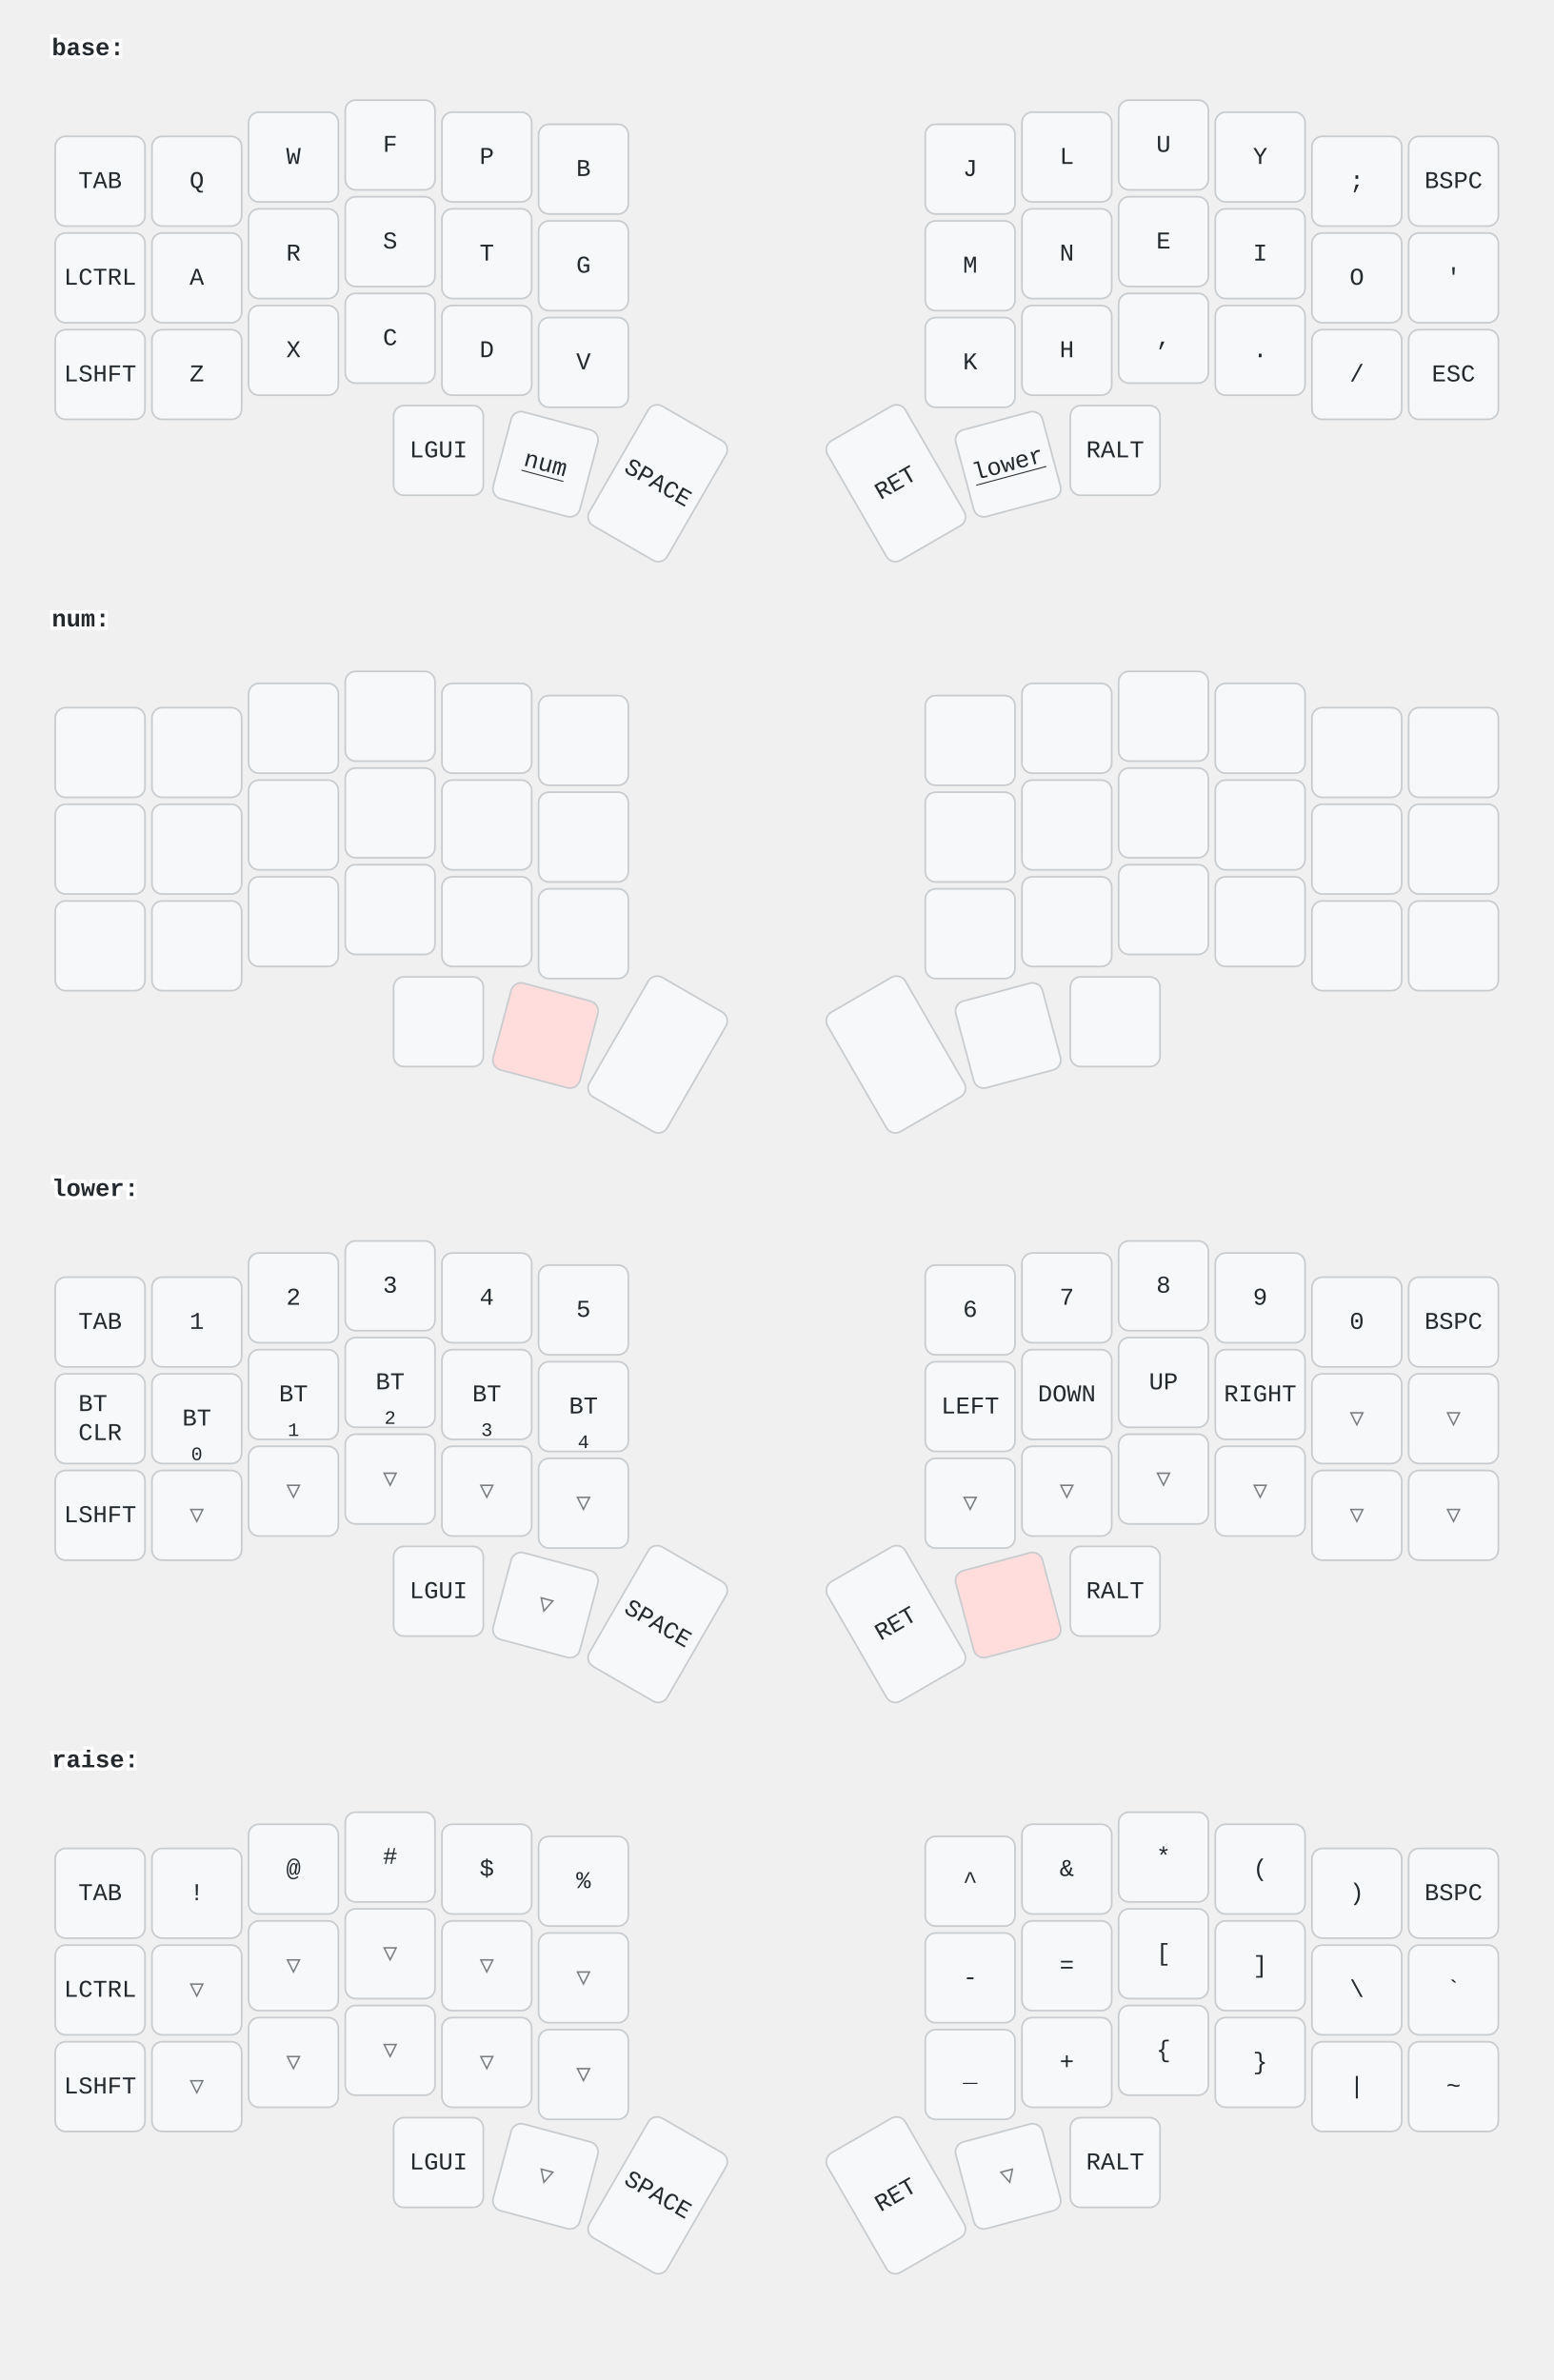
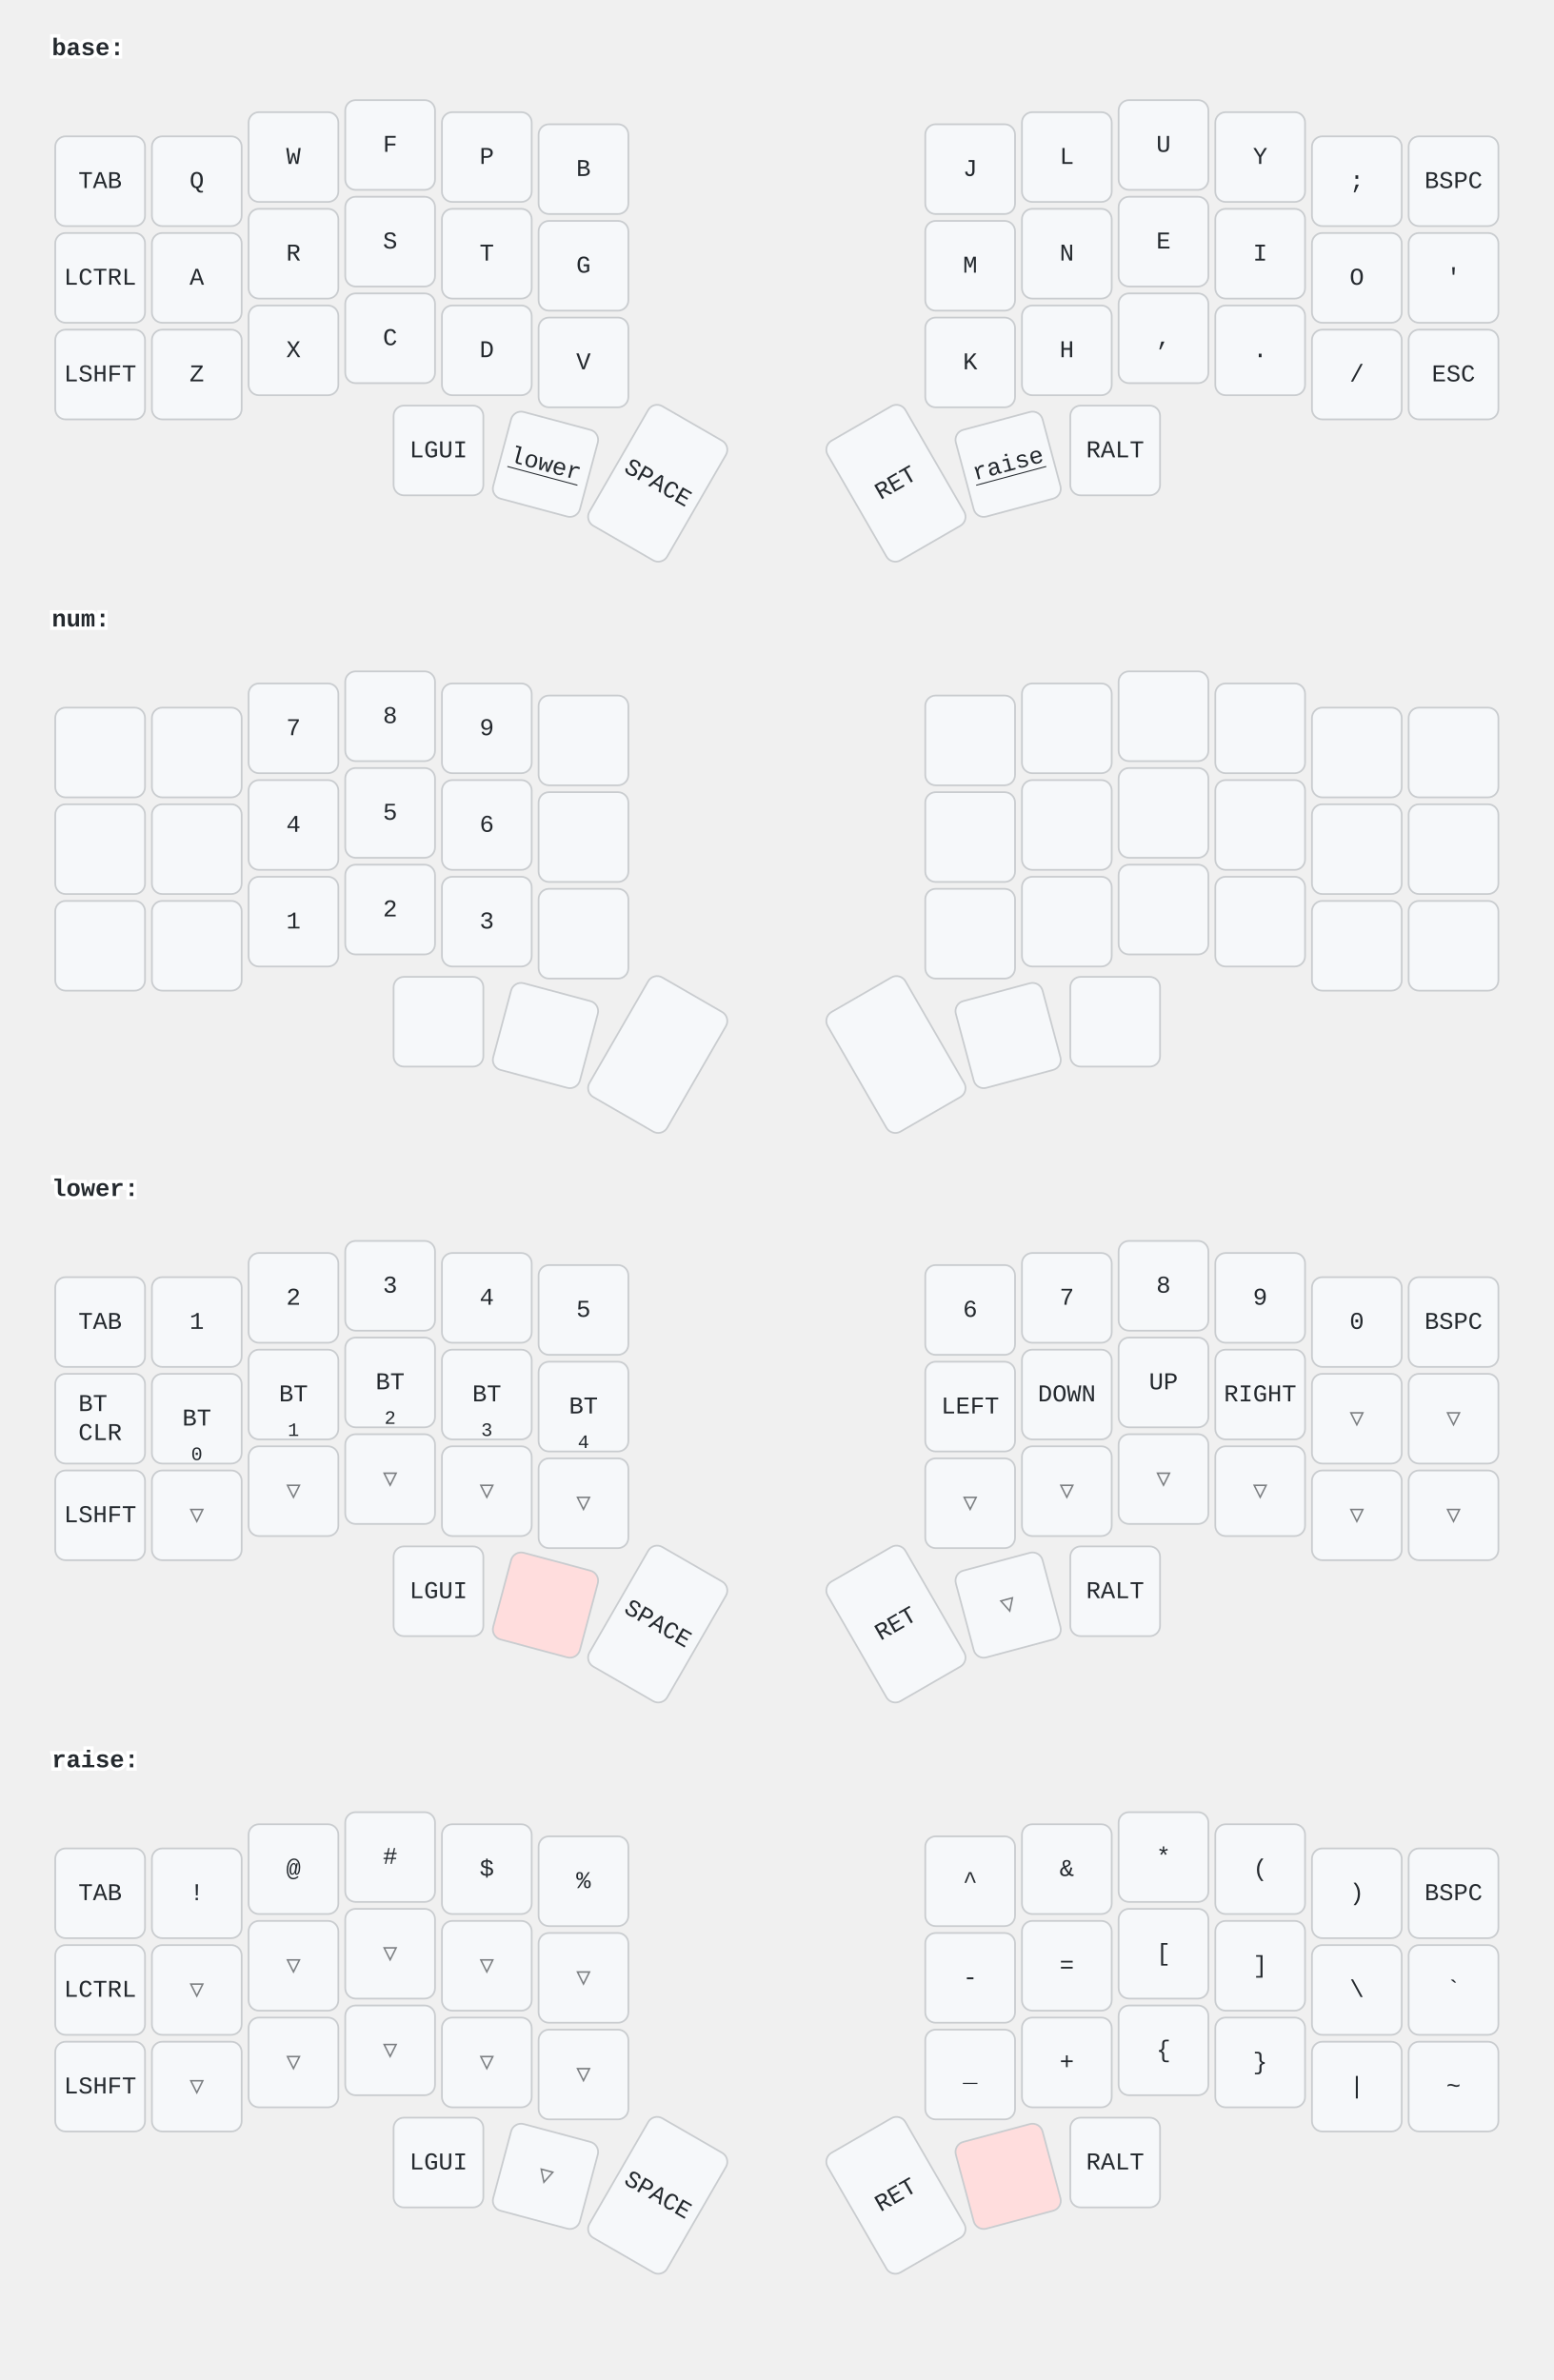
<svg xmlns="http://www.w3.org/2000/svg" width="900" height="1379" viewBox="0 0 900 1379" class="keymap">
  <style>/* inherit to force styles through use tags */
svg path {
    fill: inherit;
}

/* font and background color specifications */
svg.keymap {
    font-family: SFMono-Regular,Consolas,Liberation Mono,Menlo,monospace;
    font-size: 14px;
    font-kerning: normal;
    text-rendering: optimizeLegibility;
    fill: #24292e;
}

/* default key styling */
rect.key {
    fill: #f6f8fa;
}

rect.key, rect.combo {
    stroke: #c9cccf;
    stroke-width: 1;
}

/* default key side styling, only used is draw_key_sides is set */
rect.side {
    filter: brightness(90%);
}

/* color accent for combo boxes */
rect.combo, rect.combo-separate {
    fill: #cdf;
}

/* color accent for held keys */
rect.held, rect.combo.held {
    fill: #fdd;
}

/* color accent for ghost (optional) keys */
rect.ghost, rect.combo.ghost {
    stroke-dasharray: 4, 4;
    stroke-width: 2;
}

text {
    text-anchor: middle;
    dominant-baseline: middle;
}

/* styling for layer labels */
text.label {
    font-weight: bold;
    text-anchor: start;
    stroke: white;
    stroke-width: 4;
    paint-order: stroke;
}

/* styling for optional footer */
text.footer {
    text-anchor: end;
    dominant-baseline: auto;
    stroke: white;
    stroke-width: 4;
    paint-order: stroke;
}

/* styling for combo tap, and key non-tap label text */
text.combo, text.hold, text.shifted, text.left, text.right {
    font-size: 11px;
}

text.hold {
    text-anchor: middle;
    dominant-baseline: auto;
}

text.shifted {
    text-anchor: middle;
    dominant-baseline: hanging;
}

text.left {
    text-anchor: start;
}

text.right {
    text-anchor: end;
}

text.layer-activator {
    text-decoration: underline;
}

/* styling for hold/shifted label text in combo box */
text.combo.hold, text.combo.shifted, text.combo.left, text.combo.right {
    font-size: 8px;
}

/* lighter symbol for transparent keys */
text.trans {
    fill: #7b7e81;
}

/* styling for combo dendrons */
path.combo {
    stroke-width: 1;
    stroke: gray;
    fill: none;
}

/* Start Tabler Icons Cleanup */
/* cannot use height/width with glyphs */
.icon-tabler &gt; path {
    fill: inherit;
    stroke: inherit;
    stroke-width: 2;
}
/* hide tabler's default box */
.icon-tabler &gt; path[stroke="none"][fill="none"] {
    visibility: hidden;
}
/* End Tabler Icons Cleanup */
</style>
  <g transform="translate(30, 0)" class="layer-base">
    <text x="0" y="28" class="label" id="base">base:</text>
    <g transform="translate(0, 56)">
      <g transform="translate(28, 49)" class="key keypos-0">
        <rect rx="6" ry="6" x="-26" y="-26" width="52" height="52" class="key" />
        <text x="0" y="0" class="key tap">TAB</text>
      </g>
      <g transform="translate(84, 49)" class="key keypos-1">
        <rect rx="6" ry="6" x="-26" y="-26" width="52" height="52" class="key" />
        <text x="0" y="0" class="key tap">Q</text>
      </g>
      <g transform="translate(140, 35)" class="key keypos-2">
        <rect rx="6" ry="6" x="-26" y="-26" width="52" height="52" class="key" />
        <text x="0" y="0" class="key tap">W</text>
      </g>
      <g transform="translate(196, 28)" class="key keypos-3">
        <rect rx="6" ry="6" x="-26" y="-26" width="52" height="52" class="key" />
        <text x="0" y="0" class="key tap">F</text>
      </g>
      <g transform="translate(252, 35)" class="key keypos-4">
        <rect rx="6" ry="6" x="-26" y="-26" width="52" height="52" class="key" />
        <text x="0" y="0" class="key tap">P</text>
      </g>
      <g transform="translate(308, 42)" class="key keypos-5">
        <rect rx="6" ry="6" x="-26" y="-26" width="52" height="52" class="key" />
        <text x="0" y="0" class="key tap">B</text>
      </g>
      <g transform="translate(532, 42)" class="key keypos-6">
        <rect rx="6" ry="6" x="-26" y="-26" width="52" height="52" class="key" />
        <text x="0" y="0" class="key tap">J</text>
      </g>
      <g transform="translate(588, 35)" class="key keypos-7">
        <rect rx="6" ry="6" x="-26" y="-26" width="52" height="52" class="key" />
        <text x="0" y="0" class="key tap">L</text>
      </g>
      <g transform="translate(644, 28)" class="key keypos-8">
        <rect rx="6" ry="6" x="-26" y="-26" width="52" height="52" class="key" />
        <text x="0" y="0" class="key tap">U</text>
      </g>
      <g transform="translate(700, 35)" class="key keypos-9">
        <rect rx="6" ry="6" x="-26" y="-26" width="52" height="52" class="key" />
        <text x="0" y="0" class="key tap">Y</text>
      </g>
      <g transform="translate(756, 49)" class="key keypos-10">
        <rect rx="6" ry="6" x="-26" y="-26" width="52" height="52" class="key" />
        <text x="0" y="0" class="key tap">;</text>
      </g>
      <g transform="translate(812, 49)" class="key keypos-11">
        <rect rx="6" ry="6" x="-26" y="-26" width="52" height="52" class="key" />
        <text x="0" y="0" class="key tap">BSPC</text>
      </g>
      <g transform="translate(28, 105)" class="key keypos-12">
        <rect rx="6" ry="6" x="-26" y="-26" width="52" height="52" class="key" />
        <text x="0" y="0" class="key tap">LCTRL</text>
      </g>
      <g transform="translate(84, 105)" class="key keypos-13">
        <rect rx="6" ry="6" x="-26" y="-26" width="52" height="52" class="key" />
        <text x="0" y="0" class="key tap">A</text>
      </g>
      <g transform="translate(140, 91)" class="key keypos-14">
        <rect rx="6" ry="6" x="-26" y="-26" width="52" height="52" class="key" />
        <text x="0" y="0" class="key tap">R</text>
      </g>
      <g transform="translate(196, 84)" class="key keypos-15">
        <rect rx="6" ry="6" x="-26" y="-26" width="52" height="52" class="key" />
        <text x="0" y="0" class="key tap">S</text>
      </g>
      <g transform="translate(252, 91)" class="key keypos-16">
        <rect rx="6" ry="6" x="-26" y="-26" width="52" height="52" class="key" />
        <text x="0" y="0" class="key tap">T</text>
      </g>
      <g transform="translate(308, 98)" class="key keypos-17">
        <rect rx="6" ry="6" x="-26" y="-26" width="52" height="52" class="key" />
        <text x="0" y="0" class="key tap">G</text>
      </g>
      <g transform="translate(532, 98)" class="key keypos-18">
        <rect rx="6" ry="6" x="-26" y="-26" width="52" height="52" class="key" />
        <text x="0" y="0" class="key tap">M</text>
      </g>
      <g transform="translate(588, 91)" class="key keypos-19">
        <rect rx="6" ry="6" x="-26" y="-26" width="52" height="52" class="key" />
        <text x="0" y="0" class="key tap">N</text>
      </g>
      <g transform="translate(644, 84)" class="key keypos-20">
        <rect rx="6" ry="6" x="-26" y="-26" width="52" height="52" class="key" />
        <text x="0" y="0" class="key tap">E</text>
      </g>
      <g transform="translate(700, 91)" class="key keypos-21">
        <rect rx="6" ry="6" x="-26" y="-26" width="52" height="52" class="key" />
        <text x="0" y="0" class="key tap">I</text>
      </g>
      <g transform="translate(756, 105)" class="key keypos-22">
        <rect rx="6" ry="6" x="-26" y="-26" width="52" height="52" class="key" />
        <text x="0" y="0" class="key tap">O</text>
      </g>
      <g transform="translate(812, 105)" class="key keypos-23">
        <rect rx="6" ry="6" x="-26" y="-26" width="52" height="52" class="key" />
        <text x="0" y="0" class="key tap">'</text>
      </g>
      <g transform="translate(28, 161)" class="key keypos-24">
        <rect rx="6" ry="6" x="-26" y="-26" width="52" height="52" class="key" />
        <text x="0" y="0" class="key tap">LSHFT</text>
      </g>
      <g transform="translate(84, 161)" class="key keypos-25">
        <rect rx="6" ry="6" x="-26" y="-26" width="52" height="52" class="key" />
        <text x="0" y="0" class="key tap">Z</text>
      </g>
      <g transform="translate(140, 147)" class="key keypos-26">
        <rect rx="6" ry="6" x="-26" y="-26" width="52" height="52" class="key" />
        <text x="0" y="0" class="key tap">X</text>
      </g>
      <g transform="translate(196, 140)" class="key keypos-27">
        <rect rx="6" ry="6" x="-26" y="-26" width="52" height="52" class="key" />
        <text x="0" y="0" class="key tap">C</text>
      </g>
      <g transform="translate(252, 147)" class="key keypos-28">
        <rect rx="6" ry="6" x="-26" y="-26" width="52" height="52" class="key" />
        <text x="0" y="0" class="key tap">D</text>
      </g>
      <g transform="translate(308, 154)" class="key keypos-29">
        <rect rx="6" ry="6" x="-26" y="-26" width="52" height="52" class="key" />
        <text x="0" y="0" class="key tap">V</text>
      </g>
      <g transform="translate(532, 154)" class="key keypos-30">
        <rect rx="6" ry="6" x="-26" y="-26" width="52" height="52" class="key" />
        <text x="0" y="0" class="key tap">K</text>
      </g>
      <g transform="translate(588, 147)" class="key keypos-31">
        <rect rx="6" ry="6" x="-26" y="-26" width="52" height="52" class="key" />
        <text x="0" y="0" class="key tap">H</text>
      </g>
      <g transform="translate(644, 140)" class="key keypos-32">
        <rect rx="6" ry="6" x="-26" y="-26" width="52" height="52" class="key" />
        <text x="0" y="0" class="key tap">,</text>
      </g>
      <g transform="translate(700, 147)" class="key keypos-33">
        <rect rx="6" ry="6" x="-26" y="-26" width="52" height="52" class="key" />
        <text x="0" y="0" class="key tap">.</text>
      </g>
      <g transform="translate(756, 161)" class="key keypos-34">
        <rect rx="6" ry="6" x="-26" y="-26" width="52" height="52" class="key" />
        <text x="0" y="0" class="key tap">/</text>
      </g>
      <g transform="translate(812, 161)" class="key keypos-35">
        <rect rx="6" ry="6" x="-26" y="-26" width="52" height="52" class="key" />
        <text x="0" y="0" class="key tap">ESC</text>
      </g>
      <g transform="translate(224, 205)" class="key keypos-36">
        <rect rx="6" ry="6" x="-26" y="-26" width="52" height="52" class="key" />
        <text x="0" y="0" class="key tap">LGUI</text>
      </g>
      <g transform="translate(286, 213) rotate(15.0)" class="key keypos-37">
        <rect rx="6" ry="6" x="-26" y="-26" width="52" height="52" class="key" />
-         <a href="#num">
-           <text x="0" y="0" class="key tap layer-activator">num</text>
+         <a href="#lower">
+           <text x="0" y="0" class="key tap layer-activator">lower</text>
        </a>
      </g>
      <g transform="translate(351, 224) rotate(30.0)" class="key keypos-38">
        <rect rx="6" ry="6" x="-26" y="-40" width="52" height="80" class="key" />
        <text x="0" y="0" class="key tap">SPACE</text>
      </g>
      <g transform="translate(489, 224) rotate(-30.0)" class="key keypos-39">
        <rect rx="6" ry="6" x="-26" y="-40" width="52" height="80" class="key" />
        <text x="0" y="0" class="key tap">RET</text>
      </g>
      <g transform="translate(554, 213) rotate(-15.0)" class="key keypos-40">
        <rect rx="6" ry="6" x="-26" y="-26" width="52" height="52" class="key" />
-         <a href="#lower">
-           <text x="0" y="0" class="key tap layer-activator">lower</text>
+         <a href="#raise">
+           <text x="0" y="0" class="key tap layer-activator">raise</text>
        </a>
      </g>
      <g transform="translate(616, 205)" class="key keypos-41">
        <rect rx="6" ry="6" x="-26" y="-26" width="52" height="52" class="key" />
        <text x="0" y="0" class="key tap">RALT</text>
      </g>
    </g>
  </g>
  <g transform="translate(30, 331)" class="layer-num">
    <text x="0" y="28" class="label" id="num">num:</text>
    <g transform="translate(0, 56)">
      <g transform="translate(28, 49)" class="key keypos-0">
        <rect rx="6" ry="6" x="-26" y="-26" width="52" height="52" class="key" />
      </g>
      <g transform="translate(84, 49)" class="key keypos-1">
        <rect rx="6" ry="6" x="-26" y="-26" width="52" height="52" class="key" />
      </g>
      <g transform="translate(140, 35)" class="key keypos-2">
        <rect rx="6" ry="6" x="-26" y="-26" width="52" height="52" class="key" />
+         <text x="0" y="0" class="key tap">7</text>
      </g>
      <g transform="translate(196, 28)" class="key keypos-3">
        <rect rx="6" ry="6" x="-26" y="-26" width="52" height="52" class="key" />
+         <text x="0" y="0" class="key tap">8</text>
      </g>
      <g transform="translate(252, 35)" class="key keypos-4">
        <rect rx="6" ry="6" x="-26" y="-26" width="52" height="52" class="key" />
+         <text x="0" y="0" class="key tap">9</text>
      </g>
      <g transform="translate(308, 42)" class="key keypos-5">
        <rect rx="6" ry="6" x="-26" y="-26" width="52" height="52" class="key" />
      </g>
      <g transform="translate(532, 42)" class="key keypos-6">
        <rect rx="6" ry="6" x="-26" y="-26" width="52" height="52" class="key" />
      </g>
      <g transform="translate(588, 35)" class="key keypos-7">
        <rect rx="6" ry="6" x="-26" y="-26" width="52" height="52" class="key" />
      </g>
      <g transform="translate(644, 28)" class="key keypos-8">
        <rect rx="6" ry="6" x="-26" y="-26" width="52" height="52" class="key" />
      </g>
      <g transform="translate(700, 35)" class="key keypos-9">
        <rect rx="6" ry="6" x="-26" y="-26" width="52" height="52" class="key" />
      </g>
      <g transform="translate(756, 49)" class="key keypos-10">
        <rect rx="6" ry="6" x="-26" y="-26" width="52" height="52" class="key" />
      </g>
      <g transform="translate(812, 49)" class="key keypos-11">
        <rect rx="6" ry="6" x="-26" y="-26" width="52" height="52" class="key" />
      </g>
      <g transform="translate(28, 105)" class="key keypos-12">
        <rect rx="6" ry="6" x="-26" y="-26" width="52" height="52" class="key" />
      </g>
      <g transform="translate(84, 105)" class="key keypos-13">
        <rect rx="6" ry="6" x="-26" y="-26" width="52" height="52" class="key" />
      </g>
      <g transform="translate(140, 91)" class="key keypos-14">
        <rect rx="6" ry="6" x="-26" y="-26" width="52" height="52" class="key" />
+         <text x="0" y="0" class="key tap">4</text>
      </g>
      <g transform="translate(196, 84)" class="key keypos-15">
        <rect rx="6" ry="6" x="-26" y="-26" width="52" height="52" class="key" />
+         <text x="0" y="0" class="key tap">5</text>
      </g>
      <g transform="translate(252, 91)" class="key keypos-16">
        <rect rx="6" ry="6" x="-26" y="-26" width="52" height="52" class="key" />
+         <text x="0" y="0" class="key tap">6</text>
      </g>
      <g transform="translate(308, 98)" class="key keypos-17">
        <rect rx="6" ry="6" x="-26" y="-26" width="52" height="52" class="key" />
      </g>
      <g transform="translate(532, 98)" class="key keypos-18">
        <rect rx="6" ry="6" x="-26" y="-26" width="52" height="52" class="key" />
      </g>
      <g transform="translate(588, 91)" class="key keypos-19">
        <rect rx="6" ry="6" x="-26" y="-26" width="52" height="52" class="key" />
      </g>
      <g transform="translate(644, 84)" class="key keypos-20">
        <rect rx="6" ry="6" x="-26" y="-26" width="52" height="52" class="key" />
      </g>
      <g transform="translate(700, 91)" class="key keypos-21">
        <rect rx="6" ry="6" x="-26" y="-26" width="52" height="52" class="key" />
      </g>
      <g transform="translate(756, 105)" class="key keypos-22">
        <rect rx="6" ry="6" x="-26" y="-26" width="52" height="52" class="key" />
      </g>
      <g transform="translate(812, 105)" class="key keypos-23">
        <rect rx="6" ry="6" x="-26" y="-26" width="52" height="52" class="key" />
      </g>
      <g transform="translate(28, 161)" class="key keypos-24">
        <rect rx="6" ry="6" x="-26" y="-26" width="52" height="52" class="key" />
      </g>
      <g transform="translate(84, 161)" class="key keypos-25">
        <rect rx="6" ry="6" x="-26" y="-26" width="52" height="52" class="key" />
      </g>
      <g transform="translate(140, 147)" class="key keypos-26">
        <rect rx="6" ry="6" x="-26" y="-26" width="52" height="52" class="key" />
+         <text x="0" y="0" class="key tap">1</text>
      </g>
      <g transform="translate(196, 140)" class="key keypos-27">
        <rect rx="6" ry="6" x="-26" y="-26" width="52" height="52" class="key" />
+         <text x="0" y="0" class="key tap">2</text>
      </g>
      <g transform="translate(252, 147)" class="key keypos-28">
        <rect rx="6" ry="6" x="-26" y="-26" width="52" height="52" class="key" />
+         <text x="0" y="0" class="key tap">3</text>
      </g>
      <g transform="translate(308, 154)" class="key keypos-29">
        <rect rx="6" ry="6" x="-26" y="-26" width="52" height="52" class="key" />
      </g>
      <g transform="translate(532, 154)" class="key keypos-30">
        <rect rx="6" ry="6" x="-26" y="-26" width="52" height="52" class="key" />
      </g>
      <g transform="translate(588, 147)" class="key keypos-31">
        <rect rx="6" ry="6" x="-26" y="-26" width="52" height="52" class="key" />
      </g>
      <g transform="translate(644, 140)" class="key keypos-32">
        <rect rx="6" ry="6" x="-26" y="-26" width="52" height="52" class="key" />
      </g>
      <g transform="translate(700, 147)" class="key keypos-33">
        <rect rx="6" ry="6" x="-26" y="-26" width="52" height="52" class="key" />
      </g>
      <g transform="translate(756, 161)" class="key keypos-34">
        <rect rx="6" ry="6" x="-26" y="-26" width="52" height="52" class="key" />
      </g>
      <g transform="translate(812, 161)" class="key keypos-35">
        <rect rx="6" ry="6" x="-26" y="-26" width="52" height="52" class="key" />
      </g>
      <g transform="translate(224, 205)" class="key keypos-36">
        <rect rx="6" ry="6" x="-26" y="-26" width="52" height="52" class="key" />
      </g>
-       <g transform="translate(286, 213) rotate(15.0)" class="key held keypos-37">
-         <rect rx="6" ry="6" x="-26" y="-26" width="52" height="52" class="key held" />
+       <g transform="translate(286, 213) rotate(15.0)" class="key keypos-37">
+         <rect rx="6" ry="6" x="-26" y="-26" width="52" height="52" class="key" />
      </g>
      <g transform="translate(351, 224) rotate(30.0)" class="key keypos-38">
        <rect rx="6" ry="6" x="-26" y="-40" width="52" height="80" class="key" />
      </g>
      <g transform="translate(489, 224) rotate(-30.0)" class="key keypos-39">
        <rect rx="6" ry="6" x="-26" y="-40" width="52" height="80" class="key" />
      </g>
      <g transform="translate(554, 213) rotate(-15.0)" class="key keypos-40">
        <rect rx="6" ry="6" x="-26" y="-26" width="52" height="52" class="key" />
      </g>
      <g transform="translate(616, 205)" class="key keypos-41">
        <rect rx="6" ry="6" x="-26" y="-26" width="52" height="52" class="key" />
      </g>
    </g>
  </g>
  <g transform="translate(30, 661)" class="layer-lower">
    <text x="0" y="28" class="label" id="lower">lower:</text>
    <g transform="translate(0, 56)">
      <g transform="translate(28, 49)" class="key keypos-0">
        <rect rx="6" ry="6" x="-26" y="-26" width="52" height="52" class="key" />
        <text x="0" y="0" class="key tap">TAB</text>
      </g>
      <g transform="translate(84, 49)" class="key keypos-1">
        <rect rx="6" ry="6" x="-26" y="-26" width="52" height="52" class="key" />
        <text x="0" y="0" class="key tap">1</text>
      </g>
      <g transform="translate(140, 35)" class="key keypos-2">
        <rect rx="6" ry="6" x="-26" y="-26" width="52" height="52" class="key" />
        <text x="0" y="0" class="key tap">2</text>
      </g>
      <g transform="translate(196, 28)" class="key keypos-3">
        <rect rx="6" ry="6" x="-26" y="-26" width="52" height="52" class="key" />
        <text x="0" y="0" class="key tap">3</text>
      </g>
      <g transform="translate(252, 35)" class="key keypos-4">
        <rect rx="6" ry="6" x="-26" y="-26" width="52" height="52" class="key" />
        <text x="0" y="0" class="key tap">4</text>
      </g>
      <g transform="translate(308, 42)" class="key keypos-5">
        <rect rx="6" ry="6" x="-26" y="-26" width="52" height="52" class="key" />
        <text x="0" y="0" class="key tap">5</text>
      </g>
      <g transform="translate(532, 42)" class="key keypos-6">
        <rect rx="6" ry="6" x="-26" y="-26" width="52" height="52" class="key" />
        <text x="0" y="0" class="key tap">6</text>
      </g>
      <g transform="translate(588, 35)" class="key keypos-7">
        <rect rx="6" ry="6" x="-26" y="-26" width="52" height="52" class="key" />
        <text x="0" y="0" class="key tap">7</text>
      </g>
      <g transform="translate(644, 28)" class="key keypos-8">
        <rect rx="6" ry="6" x="-26" y="-26" width="52" height="52" class="key" />
        <text x="0" y="0" class="key tap">8</text>
      </g>
      <g transform="translate(700, 35)" class="key keypos-9">
        <rect rx="6" ry="6" x="-26" y="-26" width="52" height="52" class="key" />
        <text x="0" y="0" class="key tap">9</text>
      </g>
      <g transform="translate(756, 49)" class="key keypos-10">
        <rect rx="6" ry="6" x="-26" y="-26" width="52" height="52" class="key" />
        <text x="0" y="0" class="key tap">0</text>
      </g>
      <g transform="translate(812, 49)" class="key keypos-11">
        <rect rx="6" ry="6" x="-26" y="-26" width="52" height="52" class="key" />
        <text x="0" y="0" class="key tap">BSPC</text>
      </g>
      <g transform="translate(28, 105)" class="key keypos-12">
        <rect rx="6" ry="6" x="-26" y="-26" width="52" height="52" class="key" />
        <text x="0" y="0" class="key tap">
          <tspan x="0" dy="-0.6em">BT</tspan>
          <tspan x="0" dy="1.2em">CLR</tspan>
        </text>
      </g>
      <g transform="translate(84, 105)" class="key keypos-13">
        <rect rx="6" ry="6" x="-26" y="-26" width="52" height="52" class="key" />
        <text x="0" y="0" class="key tap">BT</text>
        <text x="0" y="24" class="key hold">0</text>
      </g>
      <g transform="translate(140, 91)" class="key keypos-14">
        <rect rx="6" ry="6" x="-26" y="-26" width="52" height="52" class="key" />
        <text x="0" y="0" class="key tap">BT</text>
        <text x="0" y="24" class="key hold">1</text>
      </g>
      <g transform="translate(196, 84)" class="key keypos-15">
        <rect rx="6" ry="6" x="-26" y="-26" width="52" height="52" class="key" />
        <text x="0" y="0" class="key tap">BT</text>
        <text x="0" y="24" class="key hold">2</text>
      </g>
      <g transform="translate(252, 91)" class="key keypos-16">
        <rect rx="6" ry="6" x="-26" y="-26" width="52" height="52" class="key" />
        <text x="0" y="0" class="key tap">BT</text>
        <text x="0" y="24" class="key hold">3</text>
      </g>
      <g transform="translate(308, 98)" class="key keypos-17">
        <rect rx="6" ry="6" x="-26" y="-26" width="52" height="52" class="key" />
        <text x="0" y="0" class="key tap">BT</text>
        <text x="0" y="24" class="key hold">4</text>
      </g>
      <g transform="translate(532, 98)" class="key keypos-18">
        <rect rx="6" ry="6" x="-26" y="-26" width="52" height="52" class="key" />
        <text x="0" y="0" class="key tap">LEFT</text>
      </g>
      <g transform="translate(588, 91)" class="key keypos-19">
        <rect rx="6" ry="6" x="-26" y="-26" width="52" height="52" class="key" />
        <text x="0" y="0" class="key tap">DOWN</text>
      </g>
      <g transform="translate(644, 84)" class="key keypos-20">
        <rect rx="6" ry="6" x="-26" y="-26" width="52" height="52" class="key" />
        <text x="0" y="0" class="key tap">UP</text>
      </g>
      <g transform="translate(700, 91)" class="key keypos-21">
        <rect rx="6" ry="6" x="-26" y="-26" width="52" height="52" class="key" />
        <text x="0" y="0" class="key tap">RIGHT</text>
      </g>
      <g transform="translate(756, 105)" class="key trans keypos-22">
        <rect rx="6" ry="6" x="-26" y="-26" width="52" height="52" class="key trans" />
        <text x="0" y="0" class="key trans tap">▽</text>
      </g>
      <g transform="translate(812, 105)" class="key trans keypos-23">
        <rect rx="6" ry="6" x="-26" y="-26" width="52" height="52" class="key trans" />
        <text x="0" y="0" class="key trans tap">▽</text>
      </g>
      <g transform="translate(28, 161)" class="key keypos-24">
        <rect rx="6" ry="6" x="-26" y="-26" width="52" height="52" class="key" />
        <text x="0" y="0" class="key tap">LSHFT</text>
      </g>
      <g transform="translate(84, 161)" class="key trans keypos-25">
        <rect rx="6" ry="6" x="-26" y="-26" width="52" height="52" class="key trans" />
        <text x="0" y="0" class="key trans tap">▽</text>
      </g>
      <g transform="translate(140, 147)" class="key trans keypos-26">
        <rect rx="6" ry="6" x="-26" y="-26" width="52" height="52" class="key trans" />
        <text x="0" y="0" class="key trans tap">▽</text>
      </g>
      <g transform="translate(196, 140)" class="key trans keypos-27">
        <rect rx="6" ry="6" x="-26" y="-26" width="52" height="52" class="key trans" />
        <text x="0" y="0" class="key trans tap">▽</text>
      </g>
      <g transform="translate(252, 147)" class="key trans keypos-28">
        <rect rx="6" ry="6" x="-26" y="-26" width="52" height="52" class="key trans" />
        <text x="0" y="0" class="key trans tap">▽</text>
      </g>
      <g transform="translate(308, 154)" class="key trans keypos-29">
        <rect rx="6" ry="6" x="-26" y="-26" width="52" height="52" class="key trans" />
        <text x="0" y="0" class="key trans tap">▽</text>
      </g>
      <g transform="translate(532, 154)" class="key trans keypos-30">
        <rect rx="6" ry="6" x="-26" y="-26" width="52" height="52" class="key trans" />
        <text x="0" y="0" class="key trans tap">▽</text>
      </g>
      <g transform="translate(588, 147)" class="key trans keypos-31">
        <rect rx="6" ry="6" x="-26" y="-26" width="52" height="52" class="key trans" />
        <text x="0" y="0" class="key trans tap">▽</text>
      </g>
      <g transform="translate(644, 140)" class="key trans keypos-32">
        <rect rx="6" ry="6" x="-26" y="-26" width="52" height="52" class="key trans" />
        <text x="0" y="0" class="key trans tap">▽</text>
      </g>
      <g transform="translate(700, 147)" class="key trans keypos-33">
        <rect rx="6" ry="6" x="-26" y="-26" width="52" height="52" class="key trans" />
        <text x="0" y="0" class="key trans tap">▽</text>
      </g>
      <g transform="translate(756, 161)" class="key trans keypos-34">
        <rect rx="6" ry="6" x="-26" y="-26" width="52" height="52" class="key trans" />
        <text x="0" y="0" class="key trans tap">▽</text>
      </g>
      <g transform="translate(812, 161)" class="key trans keypos-35">
        <rect rx="6" ry="6" x="-26" y="-26" width="52" height="52" class="key trans" />
        <text x="0" y="0" class="key trans tap">▽</text>
      </g>
      <g transform="translate(224, 205)" class="key keypos-36">
        <rect rx="6" ry="6" x="-26" y="-26" width="52" height="52" class="key" />
        <text x="0" y="0" class="key tap">LGUI</text>
      </g>
-       <g transform="translate(286, 213) rotate(15.0)" class="key trans keypos-37">
-         <rect rx="6" ry="6" x="-26" y="-26" width="52" height="52" class="key trans" />
-         <text x="0" y="0" class="key trans tap">▽</text>
+       <g transform="translate(286, 213) rotate(15.0)" class="key held keypos-37">
+         <rect rx="6" ry="6" x="-26" y="-26" width="52" height="52" class="key held" />
      </g>
      <g transform="translate(351, 224) rotate(30.0)" class="key keypos-38">
        <rect rx="6" ry="6" x="-26" y="-40" width="52" height="80" class="key" />
        <text x="0" y="0" class="key tap">SPACE</text>
      </g>
      <g transform="translate(489, 224) rotate(-30.0)" class="key keypos-39">
        <rect rx="6" ry="6" x="-26" y="-40" width="52" height="80" class="key" />
        <text x="0" y="0" class="key tap">RET</text>
      </g>
-       <g transform="translate(554, 213) rotate(-15.0)" class="key held keypos-40">
-         <rect rx="6" ry="6" x="-26" y="-26" width="52" height="52" class="key held" />
+       <g transform="translate(554, 213) rotate(-15.0)" class="key trans keypos-40">
+         <rect rx="6" ry="6" x="-26" y="-26" width="52" height="52" class="key trans" />
+         <text x="0" y="0" class="key trans tap">▽</text>
      </g>
      <g transform="translate(616, 205)" class="key keypos-41">
        <rect rx="6" ry="6" x="-26" y="-26" width="52" height="52" class="key" />
        <text x="0" y="0" class="key tap">RALT</text>
      </g>
    </g>
  </g>
  <g transform="translate(30, 992)" class="layer-raise">
    <text x="0" y="28" class="label" id="raise">raise:</text>
    <g transform="translate(0, 56)">
      <g transform="translate(28, 49)" class="key keypos-0">
        <rect rx="6" ry="6" x="-26" y="-26" width="52" height="52" class="key" />
        <text x="0" y="0" class="key tap">TAB</text>
      </g>
      <g transform="translate(84, 49)" class="key keypos-1">
        <rect rx="6" ry="6" x="-26" y="-26" width="52" height="52" class="key" />
        <text x="0" y="0" class="key tap">!</text>
      </g>
      <g transform="translate(140, 35)" class="key keypos-2">
        <rect rx="6" ry="6" x="-26" y="-26" width="52" height="52" class="key" />
        <text x="0" y="0" class="key tap">@</text>
      </g>
      <g transform="translate(196, 28)" class="key keypos-3">
        <rect rx="6" ry="6" x="-26" y="-26" width="52" height="52" class="key" />
        <text x="0" y="0" class="key tap">#</text>
      </g>
      <g transform="translate(252, 35)" class="key keypos-4">
        <rect rx="6" ry="6" x="-26" y="-26" width="52" height="52" class="key" />
        <text x="0" y="0" class="key tap">$</text>
      </g>
      <g transform="translate(308, 42)" class="key keypos-5">
        <rect rx="6" ry="6" x="-26" y="-26" width="52" height="52" class="key" />
        <text x="0" y="0" class="key tap">%</text>
      </g>
      <g transform="translate(532, 42)" class="key keypos-6">
        <rect rx="6" ry="6" x="-26" y="-26" width="52" height="52" class="key" />
        <text x="0" y="0" class="key tap">^</text>
      </g>
      <g transform="translate(588, 35)" class="key keypos-7">
        <rect rx="6" ry="6" x="-26" y="-26" width="52" height="52" class="key" />
        <text x="0" y="0" class="key tap">&amp;</text>
      </g>
      <g transform="translate(644, 28)" class="key keypos-8">
        <rect rx="6" ry="6" x="-26" y="-26" width="52" height="52" class="key" />
        <text x="0" y="0" class="key tap">*</text>
      </g>
      <g transform="translate(700, 35)" class="key keypos-9">
        <rect rx="6" ry="6" x="-26" y="-26" width="52" height="52" class="key" />
        <text x="0" y="0" class="key tap">(</text>
      </g>
      <g transform="translate(756, 49)" class="key keypos-10">
        <rect rx="6" ry="6" x="-26" y="-26" width="52" height="52" class="key" />
        <text x="0" y="0" class="key tap">)</text>
      </g>
      <g transform="translate(812, 49)" class="key keypos-11">
        <rect rx="6" ry="6" x="-26" y="-26" width="52" height="52" class="key" />
        <text x="0" y="0" class="key tap">BSPC</text>
      </g>
      <g transform="translate(28, 105)" class="key keypos-12">
        <rect rx="6" ry="6" x="-26" y="-26" width="52" height="52" class="key" />
        <text x="0" y="0" class="key tap">LCTRL</text>
      </g>
      <g transform="translate(84, 105)" class="key trans keypos-13">
        <rect rx="6" ry="6" x="-26" y="-26" width="52" height="52" class="key trans" />
        <text x="0" y="0" class="key trans tap">▽</text>
      </g>
      <g transform="translate(140, 91)" class="key trans keypos-14">
        <rect rx="6" ry="6" x="-26" y="-26" width="52" height="52" class="key trans" />
        <text x="0" y="0" class="key trans tap">▽</text>
      </g>
      <g transform="translate(196, 84)" class="key trans keypos-15">
        <rect rx="6" ry="6" x="-26" y="-26" width="52" height="52" class="key trans" />
        <text x="0" y="0" class="key trans tap">▽</text>
      </g>
      <g transform="translate(252, 91)" class="key trans keypos-16">
        <rect rx="6" ry="6" x="-26" y="-26" width="52" height="52" class="key trans" />
        <text x="0" y="0" class="key trans tap">▽</text>
      </g>
      <g transform="translate(308, 98)" class="key trans keypos-17">
        <rect rx="6" ry="6" x="-26" y="-26" width="52" height="52" class="key trans" />
        <text x="0" y="0" class="key trans tap">▽</text>
      </g>
      <g transform="translate(532, 98)" class="key keypos-18">
        <rect rx="6" ry="6" x="-26" y="-26" width="52" height="52" class="key" />
        <text x="0" y="0" class="key tap">-</text>
      </g>
      <g transform="translate(588, 91)" class="key keypos-19">
        <rect rx="6" ry="6" x="-26" y="-26" width="52" height="52" class="key" />
        <text x="0" y="0" class="key tap">=</text>
      </g>
      <g transform="translate(644, 84)" class="key keypos-20">
        <rect rx="6" ry="6" x="-26" y="-26" width="52" height="52" class="key" />
        <text x="0" y="0" class="key tap">[</text>
      </g>
      <g transform="translate(700, 91)" class="key keypos-21">
        <rect rx="6" ry="6" x="-26" y="-26" width="52" height="52" class="key" />
        <text x="0" y="0" class="key tap">]</text>
      </g>
      <g transform="translate(756, 105)" class="key keypos-22">
        <rect rx="6" ry="6" x="-26" y="-26" width="52" height="52" class="key" />
        <text x="0" y="0" class="key tap">\</text>
      </g>
      <g transform="translate(812, 105)" class="key keypos-23">
        <rect rx="6" ry="6" x="-26" y="-26" width="52" height="52" class="key" />
        <text x="0" y="0" class="key tap">`</text>
      </g>
      <g transform="translate(28, 161)" class="key keypos-24">
        <rect rx="6" ry="6" x="-26" y="-26" width="52" height="52" class="key" />
        <text x="0" y="0" class="key tap">LSHFT</text>
      </g>
      <g transform="translate(84, 161)" class="key trans keypos-25">
        <rect rx="6" ry="6" x="-26" y="-26" width="52" height="52" class="key trans" />
        <text x="0" y="0" class="key trans tap">▽</text>
      </g>
      <g transform="translate(140, 147)" class="key trans keypos-26">
        <rect rx="6" ry="6" x="-26" y="-26" width="52" height="52" class="key trans" />
        <text x="0" y="0" class="key trans tap">▽</text>
      </g>
      <g transform="translate(196, 140)" class="key trans keypos-27">
        <rect rx="6" ry="6" x="-26" y="-26" width="52" height="52" class="key trans" />
        <text x="0" y="0" class="key trans tap">▽</text>
      </g>
      <g transform="translate(252, 147)" class="key trans keypos-28">
        <rect rx="6" ry="6" x="-26" y="-26" width="52" height="52" class="key trans" />
        <text x="0" y="0" class="key trans tap">▽</text>
      </g>
      <g transform="translate(308, 154)" class="key trans keypos-29">
        <rect rx="6" ry="6" x="-26" y="-26" width="52" height="52" class="key trans" />
        <text x="0" y="0" class="key trans tap">▽</text>
      </g>
      <g transform="translate(532, 154)" class="key keypos-30">
        <rect rx="6" ry="6" x="-26" y="-26" width="52" height="52" class="key" />
        <text x="0" y="0" class="key tap">_</text>
      </g>
      <g transform="translate(588, 147)" class="key keypos-31">
        <rect rx="6" ry="6" x="-26" y="-26" width="52" height="52" class="key" />
        <text x="0" y="0" class="key tap">+</text>
      </g>
      <g transform="translate(644, 140)" class="key keypos-32">
        <rect rx="6" ry="6" x="-26" y="-26" width="52" height="52" class="key" />
        <text x="0" y="0" class="key tap">{</text>
      </g>
      <g transform="translate(700, 147)" class="key keypos-33">
        <rect rx="6" ry="6" x="-26" y="-26" width="52" height="52" class="key" />
        <text x="0" y="0" class="key tap">}</text>
      </g>
      <g transform="translate(756, 161)" class="key keypos-34">
        <rect rx="6" ry="6" x="-26" y="-26" width="52" height="52" class="key" />
        <text x="0" y="0" class="key tap">|</text>
      </g>
      <g transform="translate(812, 161)" class="key keypos-35">
        <rect rx="6" ry="6" x="-26" y="-26" width="52" height="52" class="key" />
        <text x="0" y="0" class="key tap">~</text>
      </g>
      <g transform="translate(224, 205)" class="key keypos-36">
        <rect rx="6" ry="6" x="-26" y="-26" width="52" height="52" class="key" />
        <text x="0" y="0" class="key tap">LGUI</text>
      </g>
      <g transform="translate(286, 213) rotate(15.0)" class="key trans keypos-37">
        <rect rx="6" ry="6" x="-26" y="-26" width="52" height="52" class="key trans" />
        <text x="0" y="0" class="key trans tap">▽</text>
      </g>
      <g transform="translate(351, 224) rotate(30.0)" class="key keypos-38">
        <rect rx="6" ry="6" x="-26" y="-40" width="52" height="80" class="key" />
        <text x="0" y="0" class="key tap">SPACE</text>
      </g>
      <g transform="translate(489, 224) rotate(-30.0)" class="key keypos-39">
        <rect rx="6" ry="6" x="-26" y="-40" width="52" height="80" class="key" />
        <text x="0" y="0" class="key tap">RET</text>
      </g>
-       <g transform="translate(554, 213) rotate(-15.0)" class="key trans keypos-40">
-         <rect rx="6" ry="6" x="-26" y="-26" width="52" height="52" class="key trans" />
-         <text x="0" y="0" class="key trans tap">▽</text>
+       <g transform="translate(554, 213) rotate(-15.0)" class="key held keypos-40">
+         <rect rx="6" ry="6" x="-26" y="-26" width="52" height="52" class="key held" />
      </g>
      <g transform="translate(616, 205)" class="key keypos-41">
        <rect rx="6" ry="6" x="-26" y="-26" width="52" height="52" class="key" />
        <text x="0" y="0" class="key tap">RALT</text>
      </g>
    </g>
  </g>
</svg>
